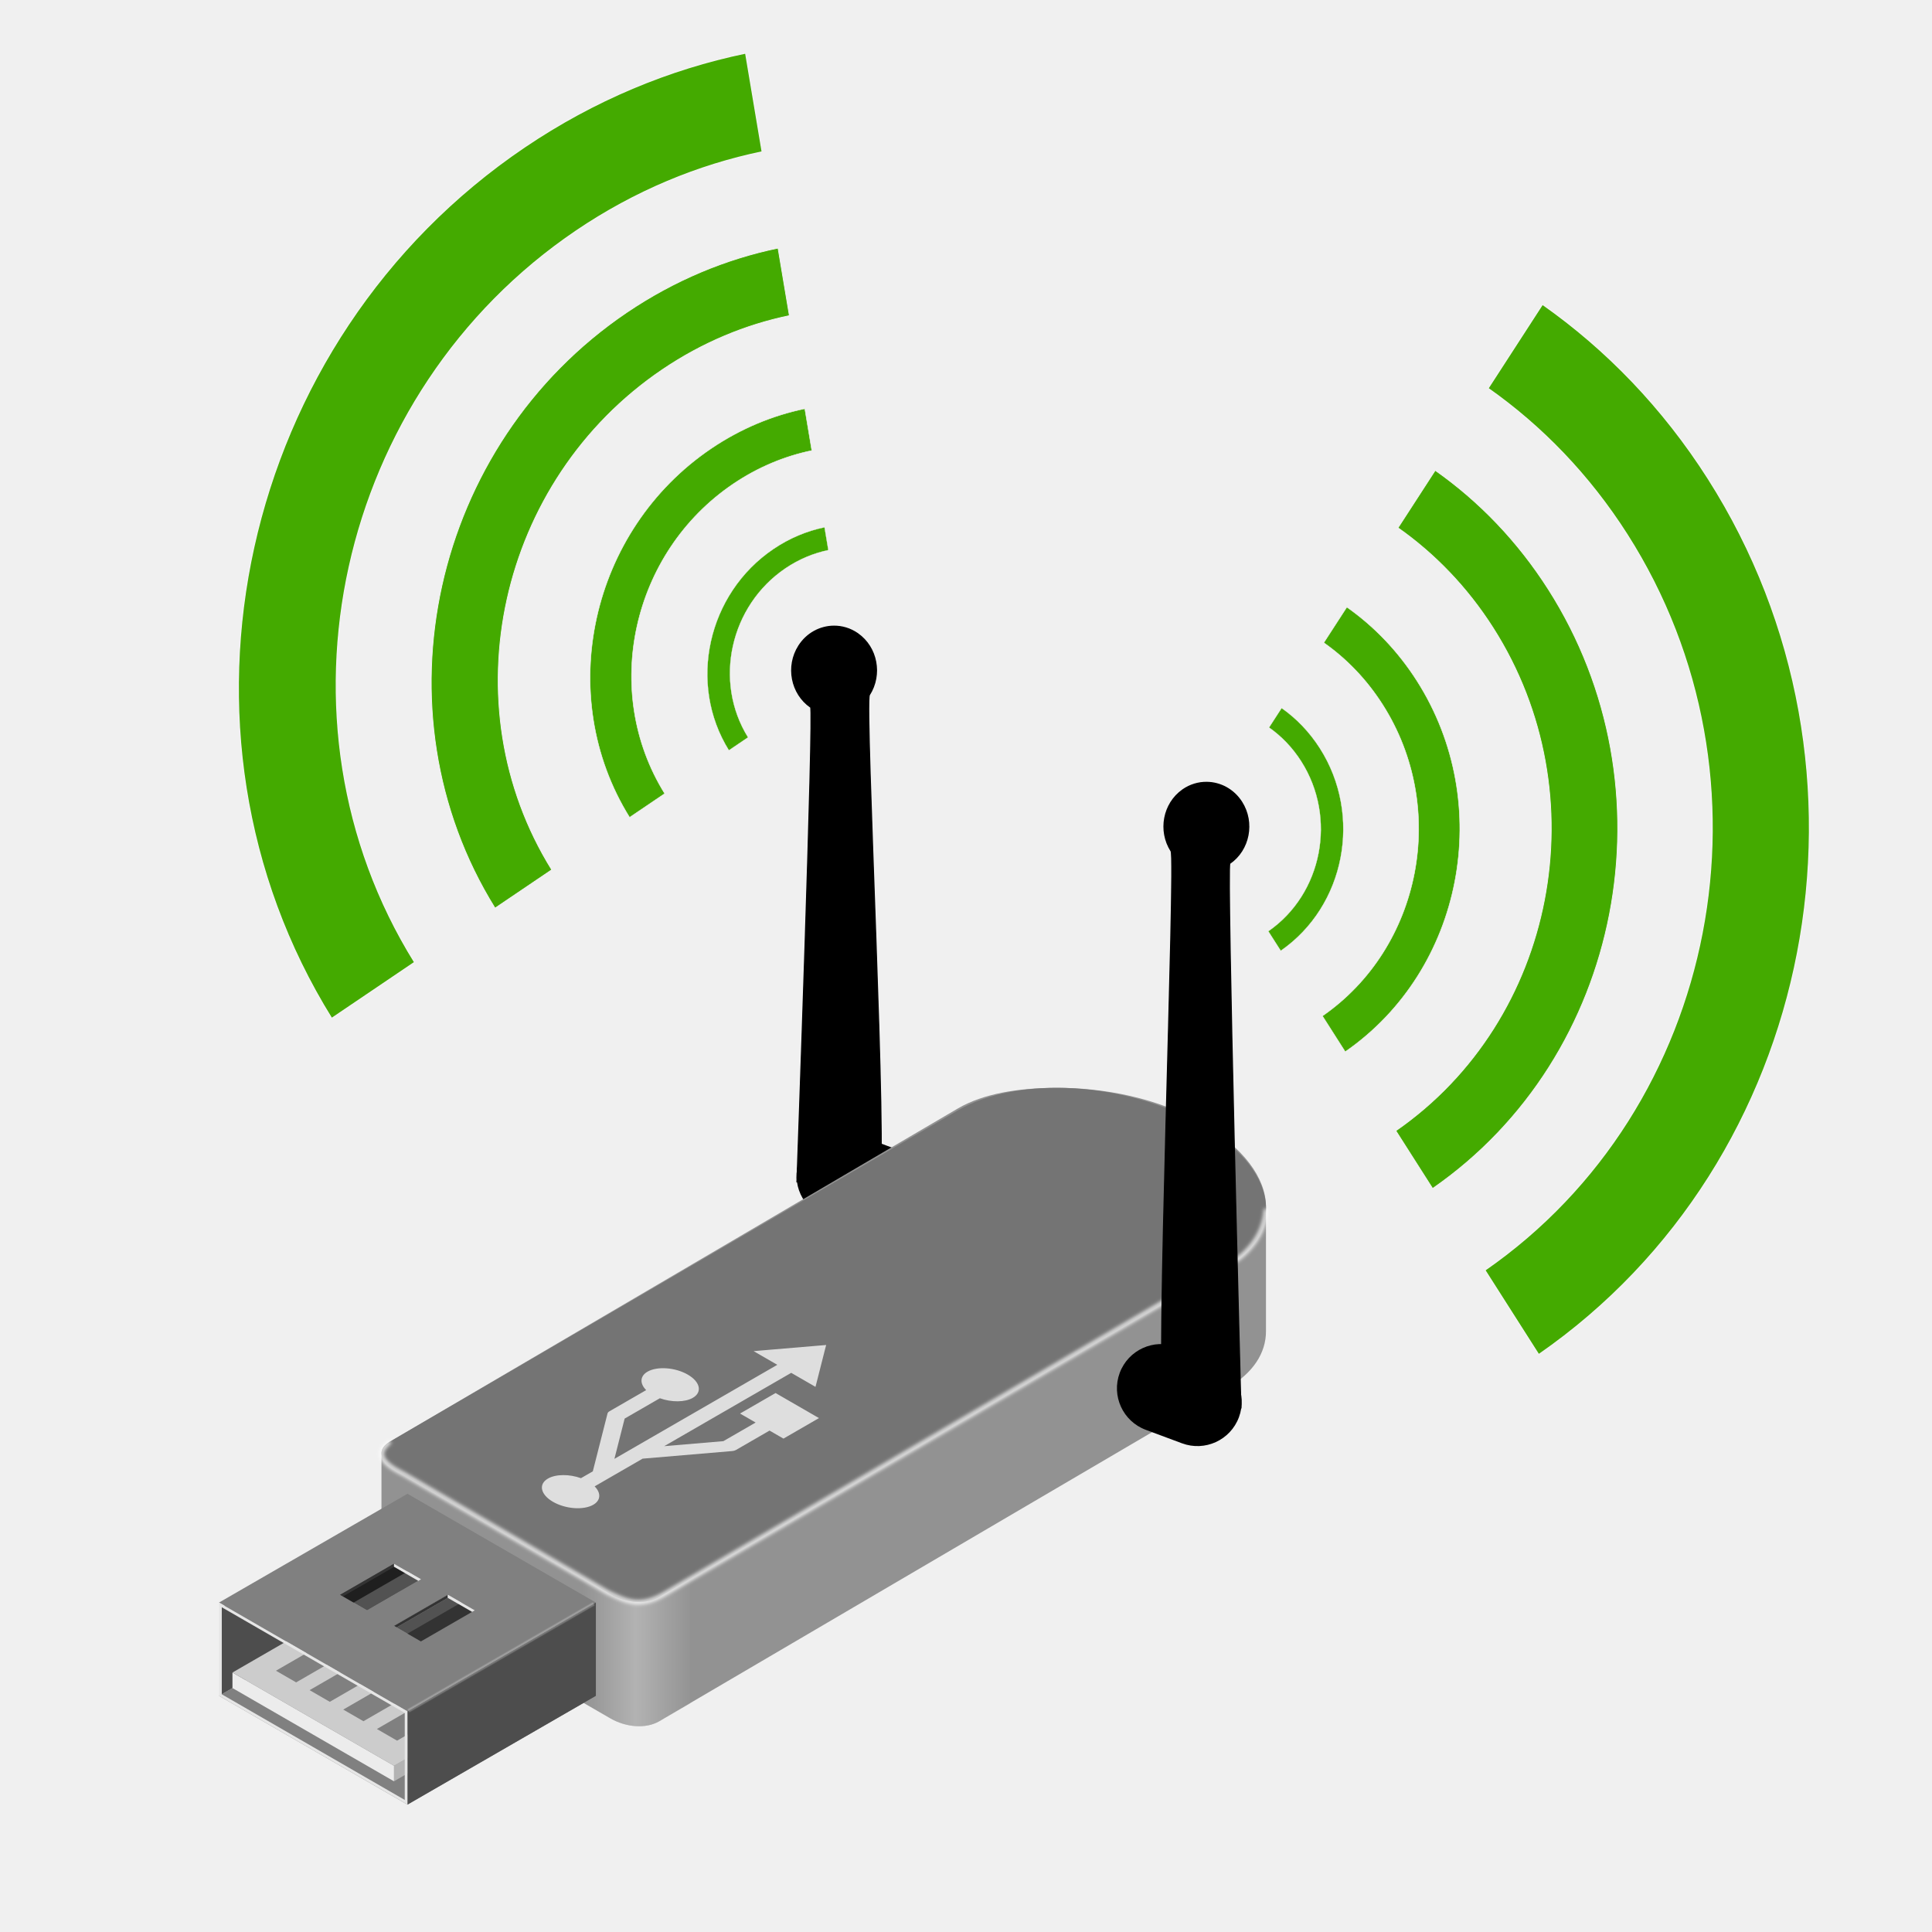
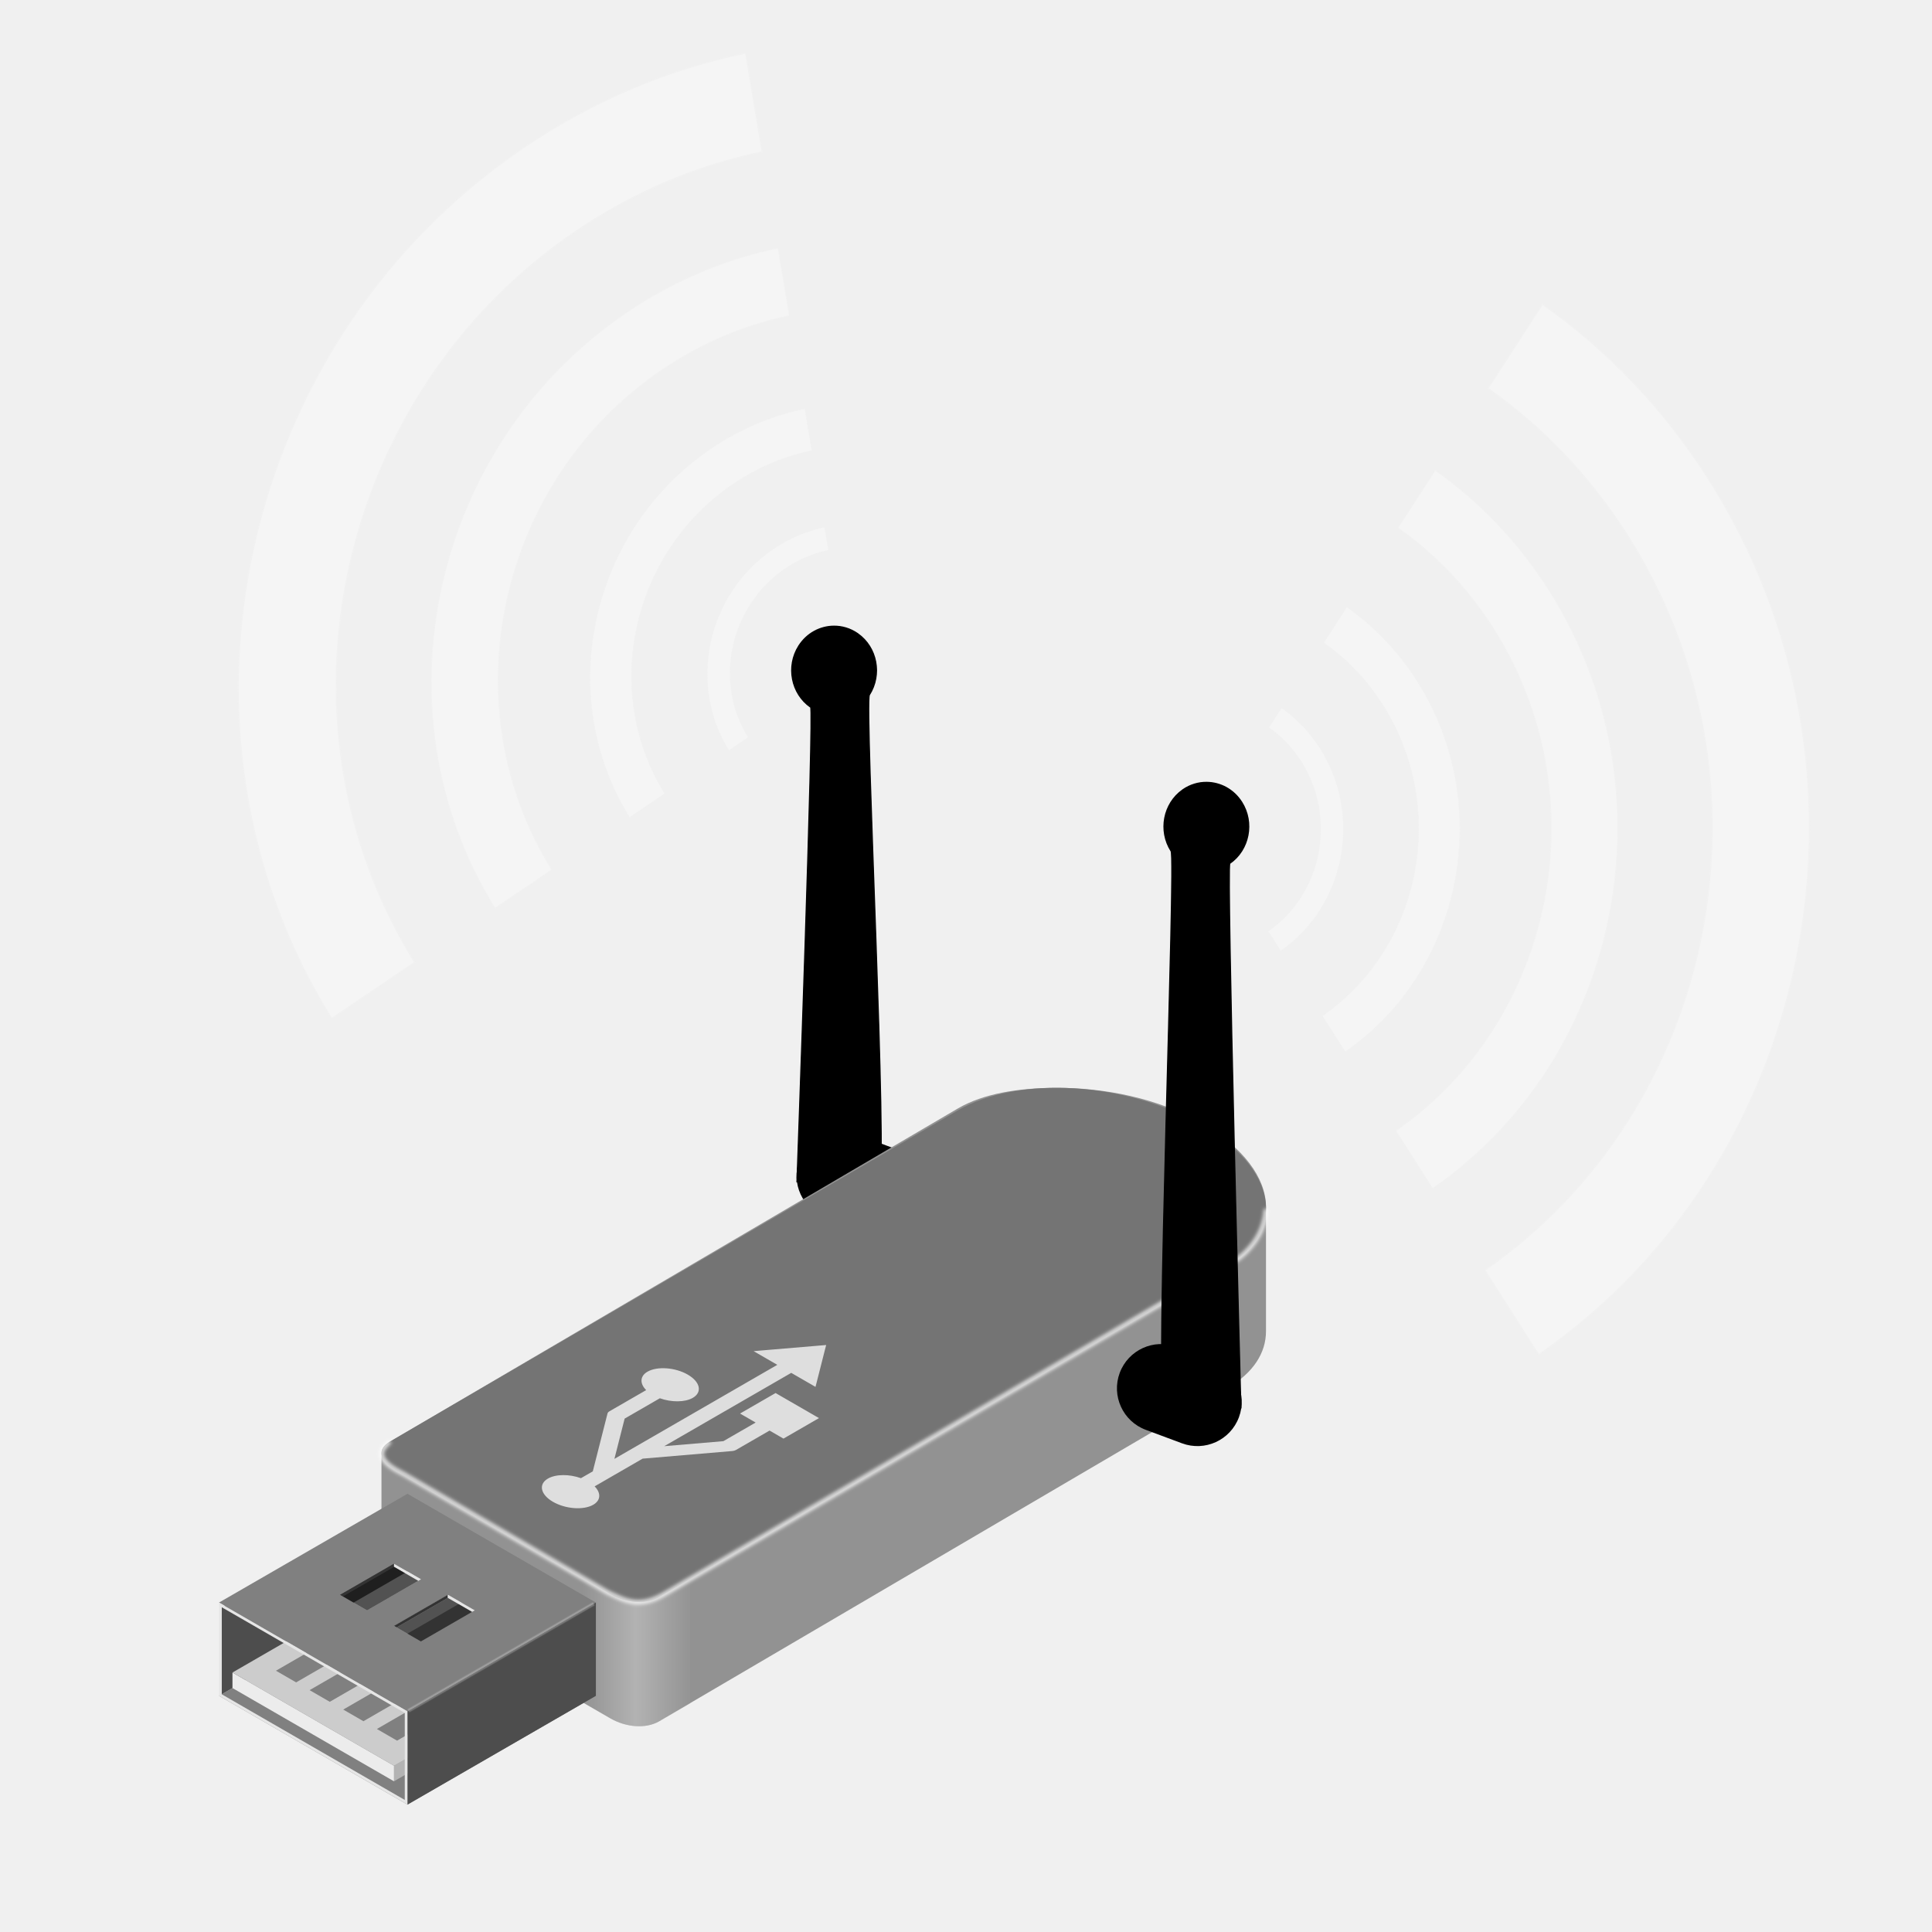
- <svg xmlns="http://www.w3.org/2000/svg" height="200" viewBox="0 0 200 200" width="200">
-   <linearGradient id="a" gradientUnits="userSpaceOnUse" x1="60.293" x2="71.437" y1="171.031" y2="171.031">
+ <svg xmlns="http://www.w3.org/2000/svg" height="150" viewBox="0 0 150 150" width="150">
+   <linearGradient id="a" gradientUnits="userSpaceOnUse" x1="45.219" x2="53.578" y1="128.273" y2="128.273">
    <stop offset="0" stop-color="#fff" stop-opacity="0" />
    <stop offset=".5" stop-color="#fff" />
    <stop offset="1" stop-color="#999" />
  </linearGradient>
-   <filter id="b" color-interpolation-filters="sRGB" filterUnits="userSpaceOnUse" height="200" width="200" x="0" y="0">
-     <feGaussianBlur stdDeviation=".2" />
+   <filter id="b" color-interpolation-filters="sRGB" filterUnits="userSpaceOnUse" height="150" width="150" x="0" y="0">
+     <feGaussianBlur stdDeviation=".15" />
  </filter>
-   <filter id="c" color-interpolation-filters="sRGB" filterUnits="userSpaceOnUse" height="200" width="200" x="0" y="0">
-     <feGaussianBlur stdDeviation=".077" />
+   <filter id="c" color-interpolation-filters="sRGB" filterUnits="userSpaceOnUse" height="150" width="150" x="0" y="0">
+     <feGaussianBlur stdDeviation=".058" />
  </filter>
-   <path d="m77.186 5.496 1.714 10.225c-6.636 1.375-13.167 4.07-19.224 8.168-24.817 16.787-32.318 50.693-16.752 75.729l-8.588 5.808c-18.54-29.821-9.607-70.203 19.952-90.196 7.215-4.88 14.993-8.095 22.897-9.733z" fill="#4a0" fill-rule="evenodd" stroke="#f3f3f3" stroke-linejoin="round" stroke-width=".116" />
-   <path d="m80.545 25.685 1.172 6.991c-4.538.94-9.003 2.783-13.144 5.585-16.968 11.478-22.097 34.661-11.454 51.778l-5.872 3.971c-12.677-20.39-6.568-48.001 13.643-61.673 4.933-3.337 10.251-5.535 15.656-6.655z" fill="#4a0" fill-rule="evenodd" stroke="#f3f3f3" stroke-linejoin="round" stroke-width=".079" />
-   <path d="m83.313 42.312.725 4.328c-2.809.582-5.573 1.723-8.137 3.457-10.505 7.106-13.68 21.458-7.091 32.055l-3.635 2.459c-7.848-12.623-4.067-29.716 8.446-38.181 3.054-2.066 6.346-3.426 9.693-4.12z" fill="#4a0" fill-rule="evenodd" stroke="#f3f3f3" stroke-linejoin="round" stroke-width=".049" />
-   <path d="m85.355 54.584.396 2.363c-1.533.318-3.042.941-4.442 1.887-5.734 3.879-7.468 11.713-3.871 17.498l-1.984 1.342c-4.284-6.891-2.22-16.221 4.61-20.841 1.667-1.128 3.464-1.871 5.291-2.249z" fill="#4a0" fill-rule="evenodd" stroke="#f3f3f3" stroke-linejoin="round" stroke-width=".027" />
-   <path d="m86.316 64.824c.845-.007 1.704.239 2.461.764l.028.022c1.997 1.407 2.529 4.228 1.195 6.322-.521.817 1.962 49.256 1 50.402h-8.5s1.77-48.877 1.416-49.123c-2.019-1.399-2.568-4.239-1.227-6.344.838-1.316 2.218-2.032 3.627-2.043z" stroke="#000" stroke-width=".116" />
-   <path d="m82.747 120.121c-.883 2.372.325 5.011 2.697 5.894l3.749 1.395c2.372.883 5.011-.325 5.894-2.697.883-2.372-.325-5.011-2.697-5.894l-3.749-1.395c-2.372-.883-5.011.325-5.894 2.697z" fill-rule="evenodd" />
-   <path d="m109.132 112.612c-3.772.032-7.311.596-9.943 2.116l-58.808 34.502c-.589.34-.883.752-.892 1.189l-0 12.876c-.007.572.475 1.186 1.428 1.736l22.247 12.844c1.685.973 3.717 1.097 5.071.315l58.82-34.502c2.691-1.554 4-3.645 3.999-5.878l0-12.957c-.045-2.919-2.321-6.072-6.667-8.582-4.462-2.576-10.085-3.703-15.254-3.66z" fill="#929292" fill-rule="evenodd" />
-   <path d="m60.282 163.345v12.87c.649.375 2.881 1.663 2.881 1.663 1.685.973 3.717 1.097 5.071.315 0 0 2.493-1.438 3.193-1.842v-12.87c-.699.404-3.193 1.842-3.193 1.842-1.355.782-3.386.658-5.071-.315 0 0-2.231-1.288-2.881-1.663z" fill="url(#a)" fill-rule="evenodd" opacity=".3" />
-   <path d="m40.915 152.162 22.245 12.843c1.685.973 3.72 1.103 5.072.315l58.837-34.312c6.224-3.629 5.051-10.09-2.668-14.546-7.719-4.457-18.96-5.144-25.198-1.542l-58.825 34.308c-1.362.786-1.147 1.959.538 2.932" fill="#747474" fill-rule="evenodd" />
-   <path d="m131.062 125.134c-.126 2.235-1.3 3.901-2.837 5.129l-59.498 34.787c-2.605 1.494-4.036.632-5.809-.184l-21.168-12.291c-2.912-1.436-2.532-2.439-1.357-3.339" fill="none" filter="url(#b)" stroke="#fff" stroke-width=".363" />
+   <g fill="#fff" fill-rule="evenodd" opacity=".336" stroke="#f3f3f3" stroke-linejoin="round">
+     <path d="m57.889 4.122 1.285 7.669c-4.977 1.031-9.875 3.053-14.418 6.126-18.612 12.59-24.239 38.02-12.564 56.797l-6.441 4.356c-13.905-22.366-7.205-52.652 14.964-67.647 5.411-3.66 11.245-6.071 17.173-7.299z" stroke-width=".087" />
+     <path d="m60.408 19.263.879 5.243c-3.403.705-6.752 2.087-9.858 4.188-12.726 8.608-16.573 25.996-8.59 38.834l-4.404 2.978c-9.508-15.292-4.926-36 10.232-46.254 3.7-2.503 7.689-4.151 11.742-4.991z" stroke-width=".06" />
+     <path d="m62.485 31.734.544 3.246c-2.107.436-4.18 1.292-6.103 2.593-7.879 5.329-10.26 16.093-5.318 24.041l-2.726 1.844c-5.886-9.467-3.05-22.287 6.335-28.636 2.291-1.549 4.76-2.57 7.269-3.09z" stroke-width=".037" />
+     <path d="m64.017 40.938.297 1.772c-1.15.238-2.282.705-3.332 1.415-4.301 2.909-5.601 8.785-2.903 13.124l-1.488 1.007c-3.213-5.168-1.665-12.166 3.458-15.631 1.25-.846 2.598-1.403 3.968-1.687z" stroke-width=".02" />
+   </g>
+   <path d="m64.737 48.618c.634-.005 1.278.179 1.846.573l.021.017c1.498 1.056 1.897 3.171.896 4.741-.39.613 1.471 36.942.75 37.801h-6.375s1.328-36.658 1.062-36.842c-1.514-1.049-1.926-3.179-.92-4.758.629-.987 1.664-1.524 2.72-1.532z" stroke="#000" stroke-width=".087" />
+   <path d="m62.06 90.091c-.662 1.779.244 3.758 2.023 4.421l2.812 1.046c1.779.662 3.758-.244 4.42-2.023.662-1.779-.244-3.758-2.023-4.421l-2.812-1.046c-1.779-.662-3.758.244-4.42 2.023z" fill-rule="evenodd" />
+   <path d="m81.849 84.459c-2.829.024-5.483.447-7.457 1.587l-44.106 25.876c-.442.255-.663.564-.669.892l-0 9.657c-.005.429.356.89 1.071 1.302l16.685 9.633c1.264.73 2.788.823 3.804.236l44.115-25.876c2.019-1.165 3-2.734 2.999-4.408l0-9.718c-.034-2.19-1.741-4.554-5-6.436-3.347-1.932-7.564-2.777-11.441-2.745z" fill="#929292" fill-rule="evenodd" />
+   <path d="m45.211 122.509v9.652c.487.281 2.16 1.247 2.16 1.247 1.264.73 2.788.823 3.803.236 0 0 1.87-1.078 2.395-1.381v-9.652c-.525.303-2.395 1.381-2.395 1.381-1.016.587-2.539.494-3.803-.236 0 0-1.673-.966-2.16-1.247z" fill="url(#a)" fill-rule="evenodd" opacity=".3" />
+   <path d="m30.686 114.121 16.684 9.632c1.264.73 2.79.827 3.804.237l44.127-25.734c4.668-2.722 3.788-7.567-2.001-10.91-5.789-3.342-14.22-3.858-18.899-1.157l-44.119 25.731c-1.022.59-.86 1.47.404 2.199" fill="#747474" fill-rule="evenodd" />
+   <path d="m98.297 93.851c-.095 1.676-.975 2.926-2.128 3.847l-44.623 26.09c-1.954 1.12-3.027.474-4.357-.138l-15.876-9.219c-2.184-1.077-1.899-1.829-1.018-2.504" fill="none" filter="url(#b)" stroke="#fff" stroke-width=".272" />
  <g fill-rule="evenodd">
-     <path d="m22.672 175.551 19.506 11.262 19.506-11.262-19.506-11.262z" fill="#808080" />
-     <path d="m22.951 175.39 19.785-11.423v-9.01l-19.785 11.423z" fill="#4d4d4d" />
-     <path d="m40.785 184.4 20.718-12.066v-1.609l-20.718 12.066z" fill="#b3b3b3" />
-     <path d="m24.065 174.747v-1.609l16.72 9.653v1.609z" fill="#ececec" />
-     <path d="m40.785 182.791-16.72-9.653 20.899-12.066 16.72 9.653z" fill="#ccc" />
-     <path d="m28.567 172.952 2.09 1.207 18.488-10.674-2.09-1.207zm3.483 2.011 2.09 1.207 18.488-10.674-2.09-1.207zm3.483 2.011 2.09 1.207 18.488-10.674-2.09-1.207zm3.483 2.011 2.09 1.207 18.488-10.674-2.09-1.207z" fill="#808080" />
-     <path d="m42.178 154.636-19.507 11.261 19.507 11.263 19.507-11.263zm-1.393 7.24 2.787 1.609-5.574 3.218-2.787-1.609zm5.573 3.218 2.787 1.609-5.574 3.218-2.787-1.609z" fill="#808080" />
-     <path d="m42.178 186.813v-9.653l19.506-11.262v9.653z" fill="#4d4d4d" />
-     <path d="m35.49 165.254-.279-.161 5.573-3.218v.322l-5.295 3.057z" fill="#333" />
-     <path d="m40.785 161.875v.322l2.508 1.448.279-.161-2.787-1.609z" fill="#e6e6e6" />
-     <path d="m22.671 165.896v9.654l19.507 11.261v-9.651zm.278.482 18.951 10.943v9.007l-18.951-10.94v-9.01z" fill="#e6e6e6" />
-     <path d="m41.064 168.472-.279-.161 5.573-3.218v.322l-5.295 3.057z" fill="#333" />
-     <path d="m46.358 165.093v.322l2.508 1.448.279-.161-2.787-1.609z" fill="#e6e6e6" />
-     <path d="m41.064 168.472 5.295-3.057 2.508 1.448-5.295 3.057z" opacity=".6" />
-     <path d="m35.49 165.254 5.295-3.057 2.508 1.448-5.295 3.057z" opacity=".6" />
+     <path d="m17.004 131.663 14.63 8.446 14.63-8.446-14.63-8.447z" fill="#808080" />
+     <path d="m17.213 131.542 14.839-8.567v-6.757l-14.839 8.567z" fill="#4d4d4d" />
+     <path d="m30.589 138.3 15.538-9.05v-1.207l-15.538 9.05z" fill="#b3b3b3" />
+     <path d="m18.049 131.06v-1.207l12.54 7.24v1.207z" fill="#ececec" />
+     <path d="m30.589 137.093-12.54-7.24 15.675-9.05 12.54 7.24z" fill="#ccc" />
+     <path d="m21.425 129.714 1.567.905 13.866-8.006-1.567-.905zm2.612 1.508 1.567.905 13.866-8.006-1.567-.905zm2.612 1.508 1.567.905 13.866-8.006-1.567-.905zm2.612 1.508 1.567.905 13.866-8.006-1.567-.905z" fill="#808080" />
+     <path d="m31.634 115.977-14.63 8.445 14.63 8.448 14.63-8.448zm-1.045 5.43 2.09 1.207-4.18 2.414-2.09-1.207zm4.18 2.414 2.09 1.207-4.18 2.414-2.09-1.207z" fill="#808080" />
+     <path d="m31.634 140.11v-7.24l14.63-8.447v7.24z" fill="#4d4d4d" />
+     <path d="m26.618 123.941-.209-.121 4.18-2.413v.241l-3.971 2.293z" fill="#333" />
+     <path d="m30.589 121.406v.241l1.881 1.086.209-.121-2.09-1.207z" fill="#e6e6e6" />
+     <path d="m17.003 124.422v7.241l14.63 8.445v-7.239zm.209.362 14.214 8.207v6.756l-14.214-8.205v-6.758z" fill="#e6e6e6" />
+     <path d="m30.798 126.354-.209-.121 4.18-2.413v.241l-3.971 2.293z" fill="#333" />
+     <path d="m34.769 123.82v.241l1.881 1.086.209-.121-2.09-1.207z" fill="#e6e6e6" />
+     <path d="m30.798 126.354 3.971-2.293 1.881 1.086-3.971 2.293z" opacity=".6" />
+     <path d="m26.618 123.941 3.971-2.293 1.881 1.086-3.971 2.293z" opacity=".6" />
  </g>
-   <path d="m42.276 177.104 19.188-11.079" fill="none" filter="url(#c)" opacity=".24" stroke="#fff" stroke-width=".363" />
-   <path d="m67.032 141.995c-.797.46-.816 1.234-.141 1.908l-3.818 2.204c-.098.057-.161.131-.183.217l-1.522 5.989-1.227.708c-1.193-.43-2.596-.434-3.42.041-1.005.58-.769 1.658.526 2.406 1.295.748 3.162.884 4.167.304.796-.459.812-1.232.142-1.904l1.543-.891.008.002.001-.008 3.427-1.978.003.005 9.258-.786c.149-.012.279-.048.378-.104l3.489-2.015.96.554.48.277.372-.215 2.933-1.694.372-.215-.48-.277-3.534-2.04-.48-.277-.372.215-2.933 1.693-.372.215.48.277 1.134.655-3.338 1.927-6.126.519 13.148-7.591 1.848 1.067.663.383.117-.449.872-3.434.119-.45-.78.066-5.954.503-.777.068.663.383 1.788 1.032-16.863 9.736 1.06-4.17 3.646-2.105c1.191.427 2.589.431 3.412-.043 1.005-.58.772-1.656-.523-2.404-1.295-.748-3.162-.884-4.167-.304" fill="#fff" opacity=".765" />
-   <path d="m159.678 31.5-5.636 8.702c5.543 3.899 10.465 8.968 14.395 15.135 16.102 25.266 9.511 59.361-14.722 76.15l5.572 8.743c28.864-19.997 36.715-60.603 17.535-90.697-4.681-7.346-10.541-13.387-17.144-18.03z" fill="#4a0" fill-rule="evenodd" stroke="#f3f3f3" stroke-linejoin="round" stroke-width=".116" />
-   <path d="m148.573 48.691-3.854 5.95c3.79 2.666 7.155 6.132 9.843 10.348 11.009 17.276 6.503 40.588-10.066 52.066l3.81 5.978c19.736-13.673 25.103-41.437 11.989-62.015-3.201-5.023-7.208-9.153-11.722-12.328z" fill="#4a0" fill-rule="evenodd" stroke="#f3f3f3" stroke-linejoin="round" stroke-width=".079" />
-   <path d="m139.424 62.85-2.386 3.684c2.347 1.65 4.43 3.796 6.093 6.407 6.816 10.695 4.026 25.127-6.232 32.233l2.359 3.701c12.219-8.465 15.541-25.653 7.423-38.393-1.982-3.11-4.462-5.666-7.257-7.632z" fill="#4a0" fill-rule="evenodd" stroke="#f3f3f3" stroke-linejoin="round" stroke-width=".049" />
-   <path d="m132.673 73.299-1.302 2.011c1.281.901 2.418 2.072 3.326 3.497 3.721 5.838 2.198 13.716-3.402 17.595l1.288 2.02c6.67-4.621 8.483-14.003 4.052-20.957-1.082-1.697-2.436-3.093-3.961-4.166z" fill="#4a0" fill-rule="evenodd" stroke="#f3f3f3" stroke-linejoin="round" stroke-width=".027" />
-   <path d="m124.912 80.99c-.845-.007-1.704.239-2.461.764l-.028.022c-1.997 1.407-2.529 4.228-1.195 6.322.521.817-1.698 56.494-.736 57.64h7.966s-1.5-56.115-1.145-56.361c2.019-1.399 2.568-4.239 1.227-6.344-.838-1.316-2.218-2.032-3.627-2.043z" stroke="#000" stroke-width=".116" />
-   <path d="m115.913 142.121c-.883 2.372.325 5.011 2.697 5.894l3.749 1.395c2.372.883 5.011-.325 5.894-2.697.883-2.372-.325-5.011-2.697-5.894l-3.749-1.395c-2.372-.883-5.011.325-5.894 2.697z" fill-rule="evenodd" />
+   <path d="m31.707 132.828 14.391-8.309" fill="none" filter="url(#c)" opacity=".24" stroke="#fff" stroke-width=".272" />
+   <path d="m50.274 106.496c-.598.345-.612.925-.106 1.431l-2.863 1.653c-.074.042-.121.099-.138.163l-1.142 4.492-.92.531c-.895-.323-1.947-.326-2.565.031-.754.435-.577 1.243.394 1.804.971.561 2.371.663 3.125.228.597-.344.609-.924.107-1.428l1.158-.668.006.001.001-.006 2.57-1.484.002.004 6.944-.59c.112-.009.21-.036.284-.078l2.617-1.511.72.416.36.208.279-.161 2.2-1.27.279-.161-.36-.208-2.651-1.53-.36-.208-.279.161-2.2 1.27-.279.161.36.208.851.491-2.504 1.446-4.594.39 9.861-5.693 1.386.8.497.287.088-.336.654-2.576.089-.337-.585.049-4.465.377-.583.051.497.287 1.341.774-12.648 7.302.795-3.127 2.734-1.579c.893.32 1.942.323 2.559-.033.754-.435.579-1.242-.392-1.803-.971-.561-2.371-.663-3.125-.228" fill="#fff" opacity=".765" />
+   <g fill="#fff" fill-rule="evenodd" opacity=".336" stroke="#f3f3f3" stroke-linejoin="round">
+     <path d="m119.758 23.625-4.227 6.526c4.158 2.924 7.848 6.726 10.796 11.351 12.076 18.95 7.133 44.521-11.042 57.112l4.179 6.557c21.648-14.998 27.536-45.452 13.151-68.023-3.511-5.509-7.906-10.04-12.858-13.523z" stroke-width=".087" />
+     <path d="m111.429 36.519-2.89 4.462c2.843 1.999 5.366 4.599 7.382 7.761 8.257 12.957 4.877 30.441-7.55 39.049l2.858 4.483c14.802-10.255 18.827-31.078 8.992-46.511-2.401-3.767-5.406-6.865-8.791-9.246z" stroke-width=".06" />
+     <path d="m104.568 47.137-1.789 2.763c1.76 1.238 3.322 2.847 4.57 4.805 5.112 8.021 3.019 18.845-4.674 24.175l1.769 2.776c9.164-6.348 11.656-19.24 5.567-28.795-1.486-2.332-3.347-4.25-5.443-5.724z" stroke-width=".037" />
+     <path d="m99.505 54.974-.977 1.508c.961.676 1.814 1.554 2.495 2.623 2.79 4.379 1.648 10.287-2.551 13.197l.966 1.515c5.002-3.465 6.363-10.502 3.039-15.718-.811-1.273-1.827-2.32-2.971-3.125z" stroke-width=".02" />
+   </g>
+   <path d="m93.684 60.743c-.634-.005-1.278.179-1.846.573l-.021.017c-1.498 1.056-1.897 3.171-.896 4.741.39.613-1.274 42.371-.552 43.23h5.974s-1.125-42.086-.859-42.271c1.514-1.049 1.926-3.179.92-4.758-.629-.987-1.664-1.524-2.72-1.532z" stroke="#000" stroke-width=".087" />
+   <path d="m86.935 106.591c-.662 1.779.244 3.758 2.023 4.421l2.812 1.046c1.779.662 3.758-.244 4.42-2.023.662-1.779-.244-3.758-2.023-4.421l-2.812-1.046c-1.779-.662-3.758.244-4.42 2.023z" fill-rule="evenodd" />
</svg>
